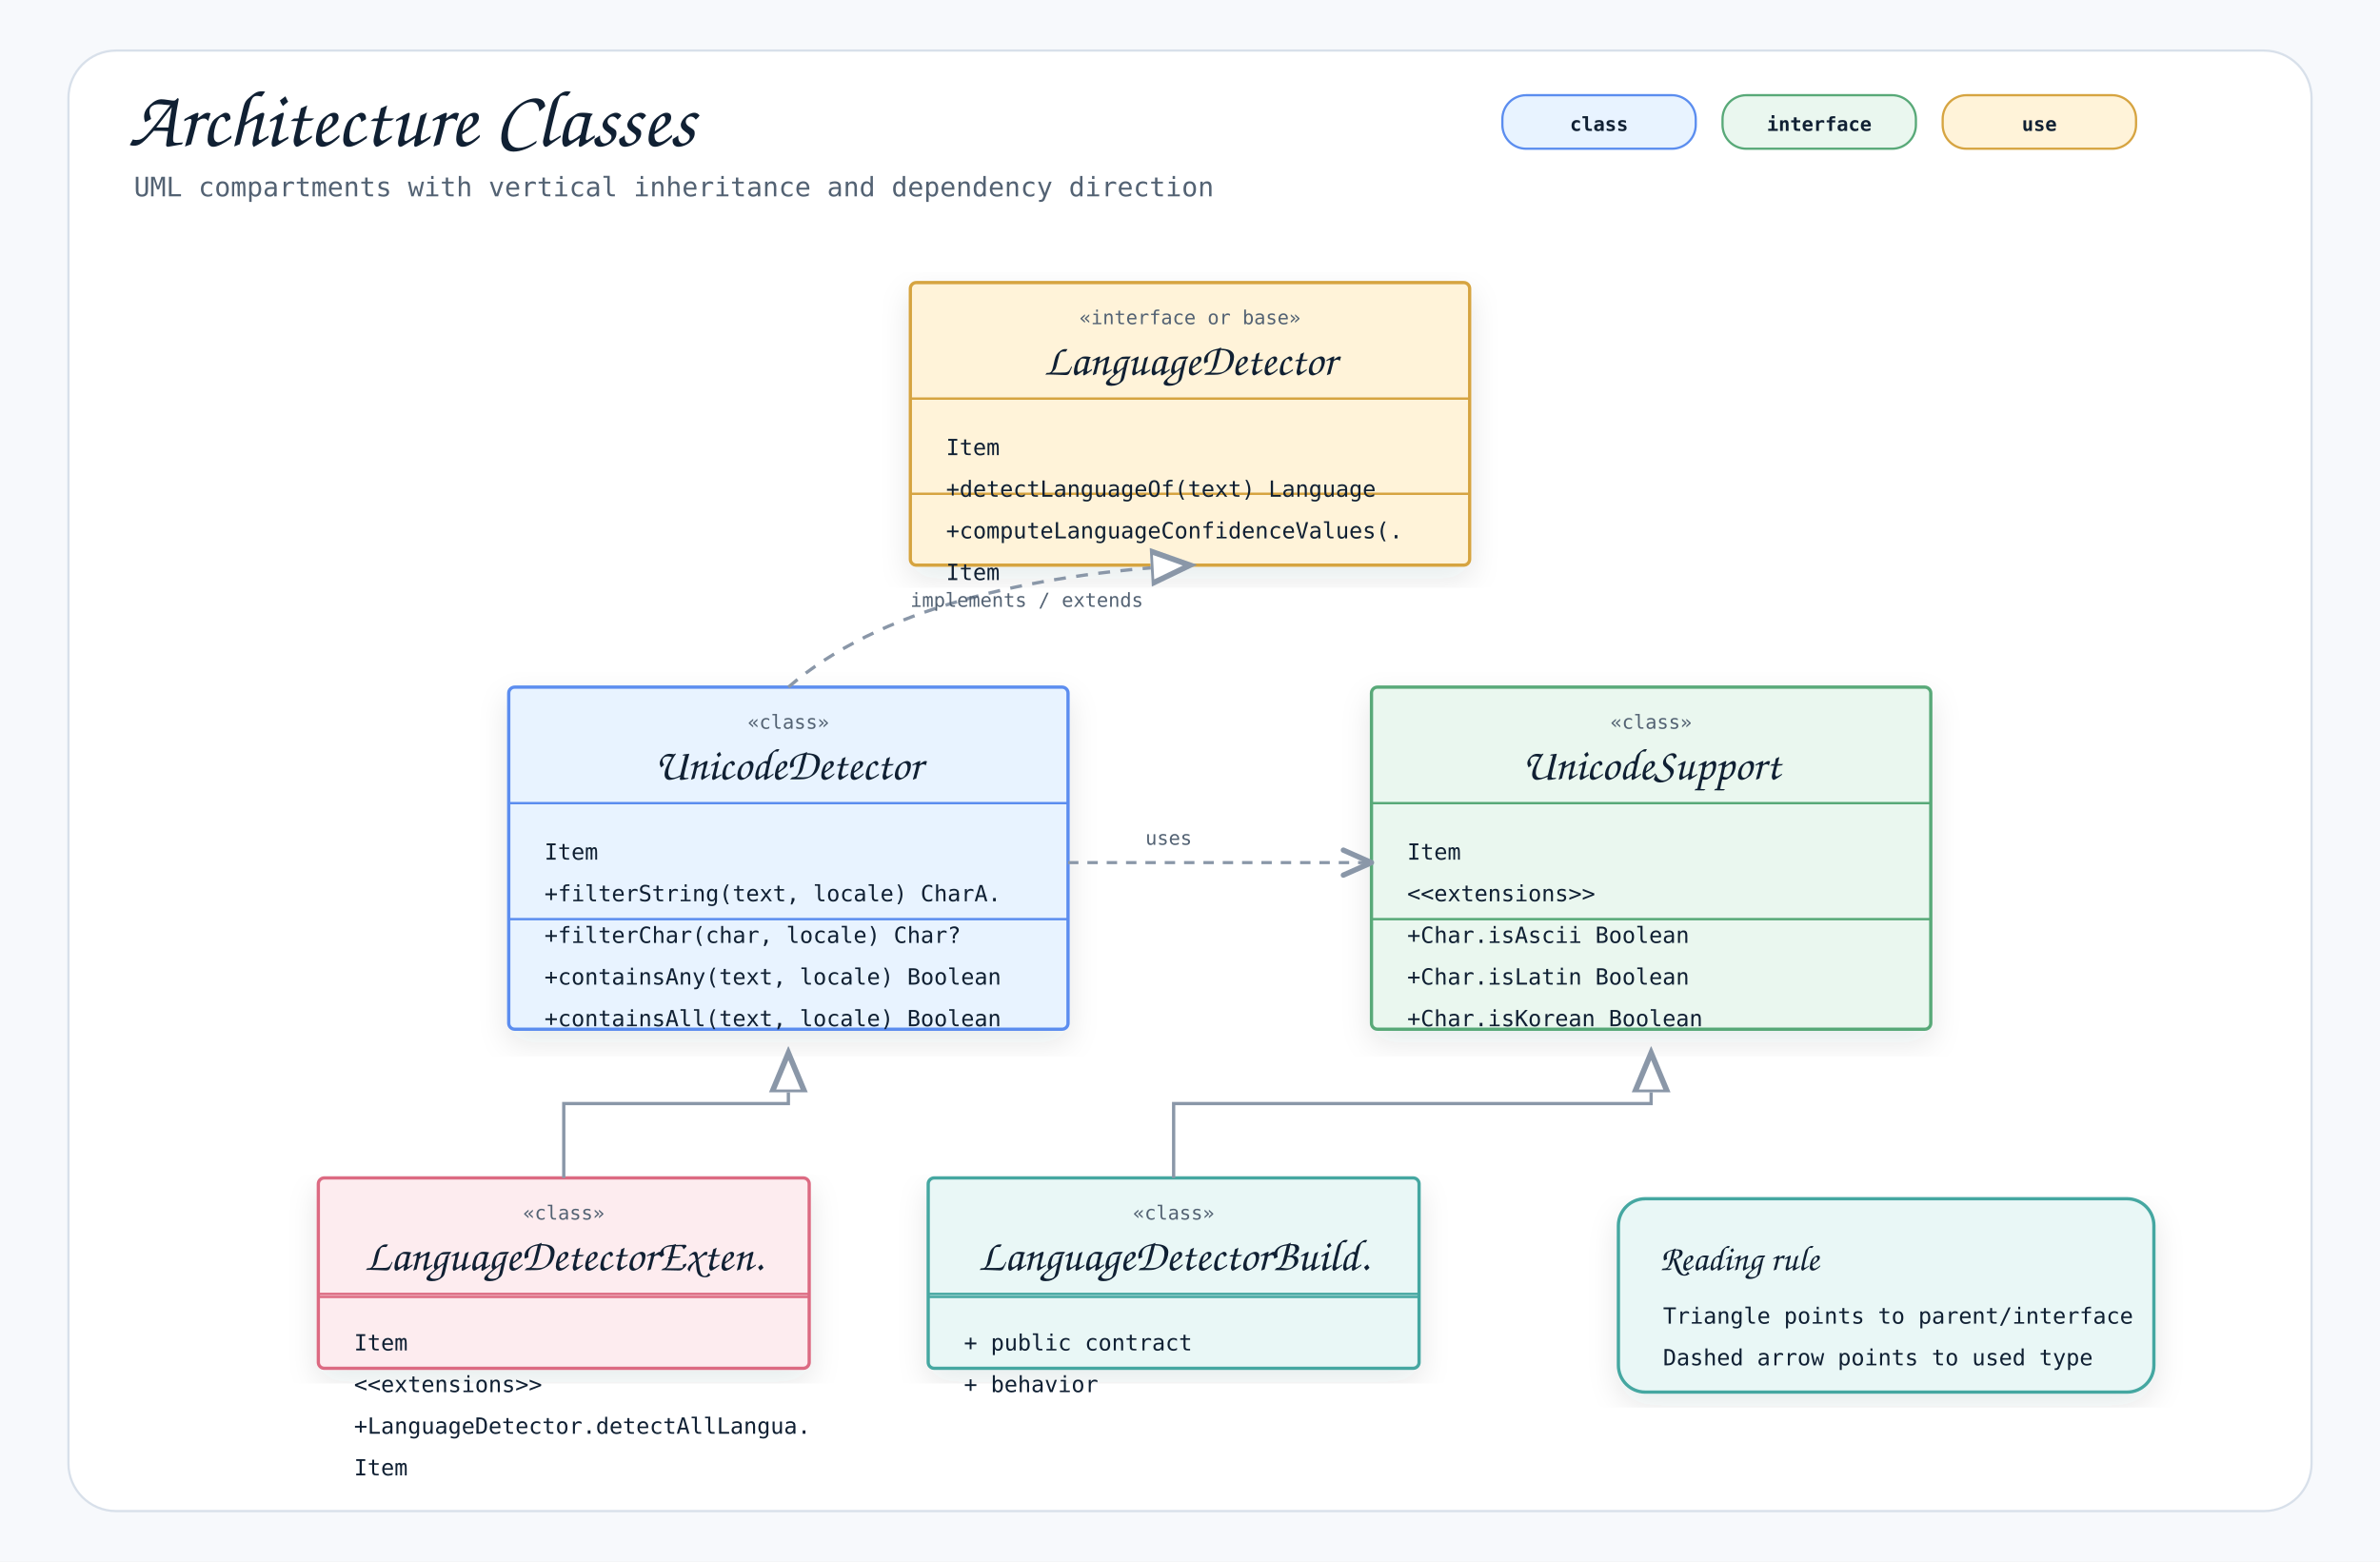
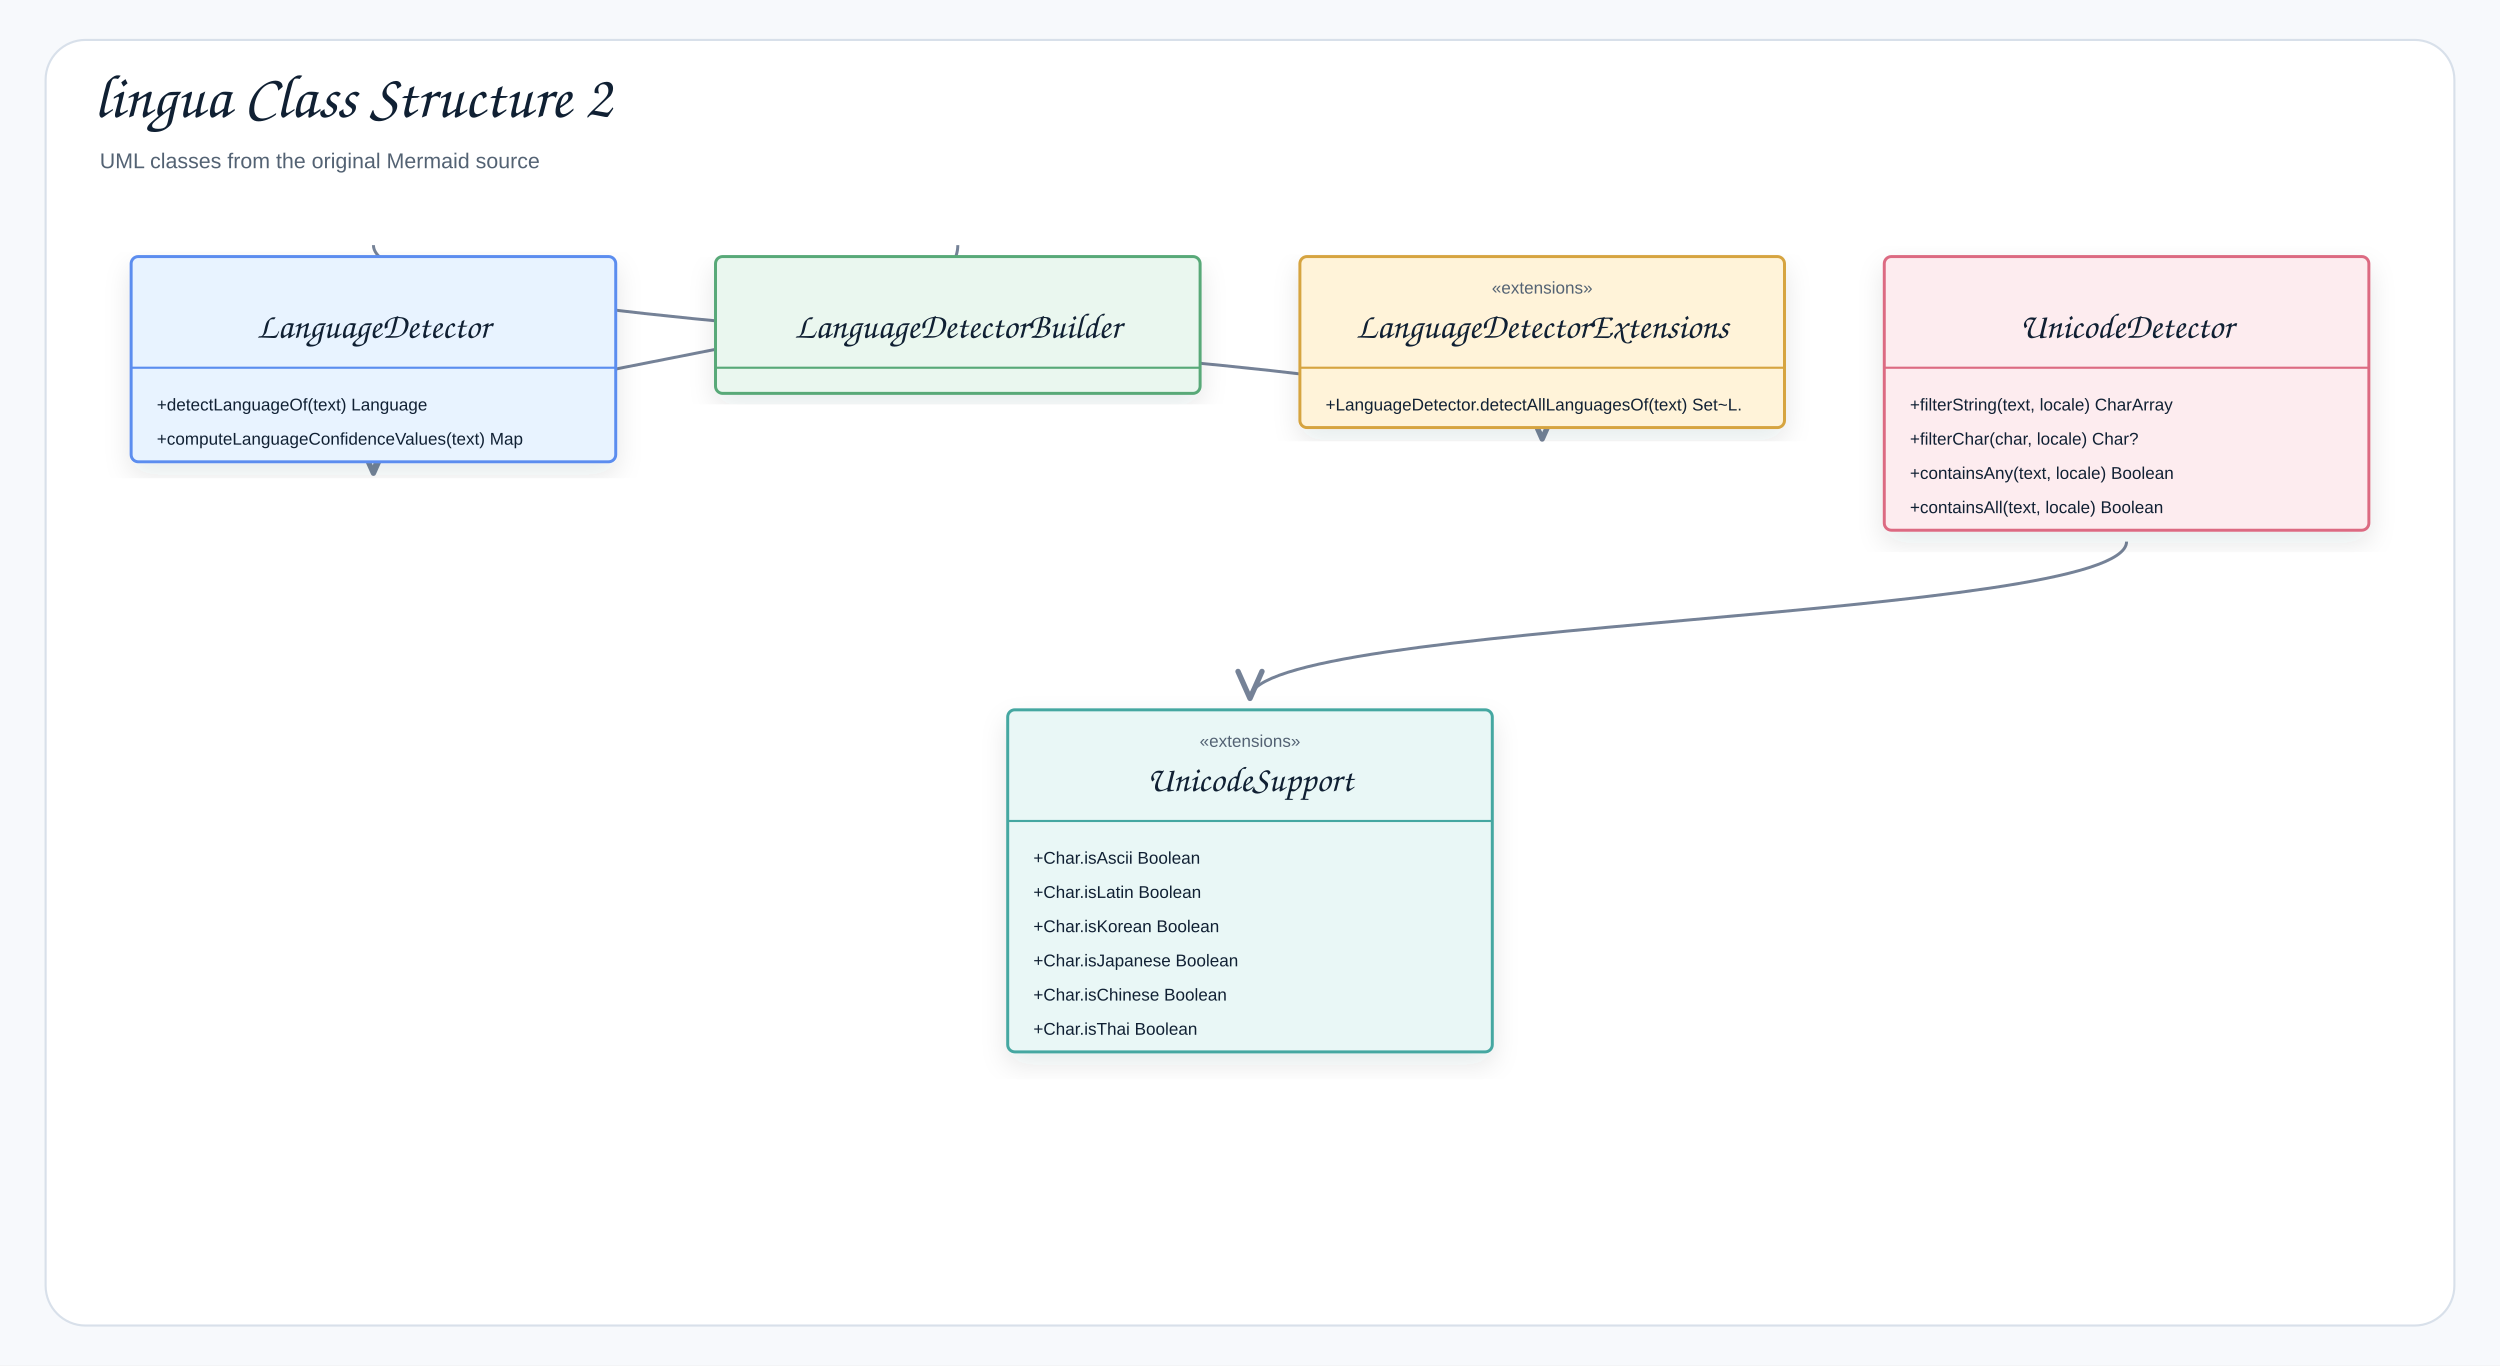
- <svg xmlns="http://www.w3.org/2000/svg" width="1600" height="1050" viewBox="0 0 1600 1050" role="img" aria-label="Architecture Classes">
+ <svg xmlns="http://www.w3.org/2000/svg" width="1754" height="958" viewBox="0 0 1754 958" role="img" aria-label="lingua Class Structure 2">
  <defs>
    <filter id="shadow" x="-8%" y="-8%" width="116%" height="116%">
-       <feDropShadow dx="0" dy="8" stdDeviation="10" flood-color="#1f2937" flood-opacity="0.10" />
+       <feDropShadow dx="0" dy="8" stdDeviation="9" flood-color="#1f2937" flood-opacity="0.10" />
    </filter>
    <marker id="openArrow" markerWidth="12" markerHeight="10" refX="10" refY="5" orient="auto" markerUnits="strokeWidth">
-       <path d="M 1 1 L 10 5 L 1 9" fill="none" stroke="#8a97a8" stroke-width="1.7" stroke-linecap="round" stroke-linejoin="round" />
+       <path d="M 1 1 L 10 5 L 1 9" fill="none" stroke="#758297" stroke-width="1.8" stroke-linecap="round" stroke-linejoin="round" />
    </marker>
    <marker id="inherit" markerWidth="14" markerHeight="12" refX="12" refY="6" orient="auto" markerUnits="strokeWidth">
-       <path d="M 0 1 L 12 6 L 0 11 Z" fill="#ffffff" stroke="#8a97a8" stroke-width="1.7" />
+       <path d="M 0 1 L 12 6 L 0 11 Z" fill="#ffffff" stroke="#758297" stroke-width="1.8" />
    </marker>
    <style>
-     .canvas { fill: #f7f9fc; }
-     .frame { fill: #ffffff; stroke: #d8e0ea; stroke-width: 1.5; }
-     .title { font-family: "Architects Daughter", "Comic Mono", cursive; font-size: 54px; font-weight: 400; fill: #102033; }
-     .subtitle { font-family: "Comic Mono", "SFMono-Regular", Menlo, Consolas, monospace; font-size: 18px; fill: #536273; }
-     .label { font-family: "Architects Daughter", "Comic Mono", cursive; font-size: 30px; font-weight: 400; fill: #102033; }
-     .smallLabel { font-family: "Architects Daughter", "Comic Mono", cursive; font-size: 24px; font-weight: 400; fill: #102033; }
-     .mono { font-family: "Comic Mono", "SFMono-Regular", Menlo, Consolas, monospace; font-size: 15px; fill: #102033; }
-     .small { font-family: "Comic Mono", "SFMono-Regular", Menlo, Consolas, monospace; font-size: 13px; fill: #536273; }
-     .strong { font-family: "Comic Mono", "SFMono-Regular", Menlo, Consolas, monospace; font-size: 15px; font-weight: 700; fill: #102033; }
-     .card { stroke-width: 2.2; filter: url(#shadow); }
-     .line { stroke: #8a97a8; stroke-width: 2.1; fill: none; marker-end: url(#openArrow); }
-     .softLine { stroke: #8a97a8; stroke-width: 2.1; fill: none; }
-     .dashed { stroke: #8a97a8; stroke-width: 2.1; stroke-dasharray: 7 6; fill: none; marker-end: url(#openArrow); }
-     .inheritLine { stroke: #8a97a8; stroke-width: 2.2; fill: none; marker-end: url(#inherit); }
-     .implLine { stroke: #8a97a8; stroke-width: 2.2; stroke-dasharray: 8 7; fill: none; marker-end: url(#inherit); }
-     .compartment { stroke-width: 1.6; fill: none; }
-     .chip { stroke-width: 1.5; rx: 16; }
-     .chipText { font-family: "Comic Mono", "SFMono-Regular", Menlo, Consolas, monospace; font-size: 13px; font-weight: 700; fill: #102033; }
+     .canvas{fill:#f7f9fc}.frame{fill:#fff;stroke:#d8e0ea;stroke-width:1.5}
+     .title{font-family:"Architects Daughter","Comic Sans MS","Comic Sans",cursive;font-size:43px;font-weight:400;fill:#102033}
+     .subtitle{font-family:"Comic Sans MS","Comic Sans","Comic Neue",Arial,sans-serif;font-size:15px;font-weight:400;fill:#536273}
+     .label{font-family:"Architects Daughter","Comic Sans MS","Comic Sans",cursive;font-size:25px;font-weight:400;fill:#102033}
+     .smallLabel{font-family:"Architects Daughter","Comic Sans MS","Comic Sans",cursive;font-size:21px;font-weight:400;fill:#102033}
+     .mono{font-family:"Comic Sans MS","Comic Sans","Comic Neue",Arial,sans-serif;font-size:12px;font-weight:400;fill:#102033}
+     .small{font-family:"Comic Sans MS","Comic Sans","Comic Neue",Arial,sans-serif;font-size:12px;font-weight:400;fill:#536273}
+     .strong{font-family:"Comic Sans MS","Comic Sans","Comic Neue",Arial,sans-serif;font-size:13px;font-weight:400;fill:#102033}
+     .card{stroke-width:2.1;filter:url(#shadow)}.compartment{stroke-width:1.5;fill:none}
+     .line{stroke:#758297;stroke-width:2.1;fill:none;marker-end:url(#openArrow)}
+     .plainLine{stroke:#758297;stroke-width:2.1;fill:none}
+     .dashed{stroke:#758297;stroke-width:2.1;stroke-dasharray:7 6;fill:none;marker-end:url(#openArrow)}
+     .inheritLine{stroke:#758297;stroke-width:2.2;fill:none;marker-end:url(#inherit)}
+     .implLine{stroke:#758297;stroke-width:2.2;stroke-dasharray:8 7;fill:none;marker-end:url(#inherit)}
  </style>
  </defs>
-   <rect class="canvas" width="1600" height="1050" />
-   <rect class="frame" x="46" y="34" width="1508" height="982" rx="32" />
-   <text class="title" x="86" y="98">Architecture Classes</text>
-   <text class="subtitle" x="90" y="132">UML compartments with vertical inheritance and dependency direction</text>
-   <rect class="chip" x="1010" y="64" width="130" height="36" fill="#e8f3ff" stroke="#5b8def" />
-   <text class="chipText" x="1075" y="88" text-anchor="middle">class</text>
-   <rect class="chip" x="1158" y="64" width="130" height="36" fill="#eaf7ef" stroke="#58a978" />
-   <text class="chipText" x="1223" y="88" text-anchor="middle">interface</text>
-   <rect class="chip" x="1306" y="64" width="130" height="36" fill="#fff3d9" stroke="#d6a441" />
-   <text class="chipText" x="1371" y="88" text-anchor="middle">use</text>
-   <g transform="translate(612,190)">
-     <rect class="card" x="0" y="0" width="376" height="190" rx="4" fill="#fff3d9" stroke="#d6a441" />
-     <line class="compartment" x1="0" y1="78" x2="376" y2="78" stroke="#d6a441" />
-     <line class="compartment" x1="0" y1="142" x2="376" y2="142" stroke="#d6a441" />
-     <text class="small" x="188" y="28" text-anchor="middle">«interface or base»</text>
-     <text class="label" x="188" y="62" text-anchor="middle">LanguageDetector</text>
-     <text class="mono" x="24" y="116">Item</text>
-     <text class="mono" x="24" y="144">+detectLanguageOf(text) Language</text>
-     <text class="mono" x="24" y="172">+computeLanguageConfidenceValues(.</text>
-     <text class="mono" x="24" y="200">Item</text>
+   <rect class="canvas" width="1754" height="958" />
+   <rect class="frame" x="32" y="28" width="1690" height="902" rx="28" />
+   <text class="title" x="66" y="82">lingua Class Structure 2</text>
+   <text class="subtitle" x="70" y="118">UML classes from the original Mermaid source</text>
+   <path class="line" d="M1492 380 C1492 435 877 435 877 490" />
+   <path class="line" d="M262 172 C262 240 1082 240 1082 308" />
+   <path class="line" d="M672 172 C672 252 262 252 262 332" />
+   <g transform="translate(92,180)">
+     <rect class="card" x="0" y="0" width="340" height="144" rx="5" fill="#E8F3FF" stroke="#5B8DEF" />
+     <line class="compartment" x1="0" y1="78" x2="340" y2="78" stroke="#5B8DEF" />
+     <text class="small" x="170" y="26" text-anchor="middle" />
+     <text class="label" x="170" y="57" text-anchor="middle">LanguageDetector</text>
+     <text class="mono" x="18" y="108">+detectLanguageOf(text) Language</text>
+     <text class="mono" x="18" y="132">+computeLanguageConfidenceValues(text) Map</text>
  </g>
-   <g transform="translate(342,462)">
-     <rect class="card" x="0" y="0" width="376" height="230" rx="4" fill="#e8f3ff" stroke="#5b8def" />
-     <line class="compartment" x1="0" y1="78" x2="376" y2="78" stroke="#5b8def" />
-     <line class="compartment" x1="0" y1="156" x2="376" y2="156" stroke="#5b8def" />
-     <text class="small" x="188" y="28" text-anchor="middle">«class»</text>
-     <text class="label" x="188" y="62" text-anchor="middle">UnicodeDetector</text>
-     <text class="mono" x="24" y="116">Item</text>
-     <text class="mono" x="24" y="144">+filterString(text, locale) CharA.</text>
-     <text class="mono" x="24" y="172">+filterChar(char, locale) Char?</text>
-     <text class="mono" x="24" y="200">+containsAny(text, locale) Boolean</text>
-     <text class="mono" x="24" y="228">+containsAll(text, locale) Boolean</text>
+   <g transform="translate(502,180)">
+     <rect class="card" x="0" y="0" width="340" height="96" rx="5" fill="#EAF7EF" stroke="#58A978" />
+     <line class="compartment" x1="0" y1="78" x2="340" y2="78" stroke="#58A978" />
+     <text class="small" x="170" y="26" text-anchor="middle" />
+     <text class="label" x="170" y="57" text-anchor="middle">LanguageDetectorBuilder</text>
  </g>
-   <g transform="translate(922,462)">
-     <rect class="card" x="0" y="0" width="376" height="230" rx="4" fill="#eaf7ef" stroke="#58a978" />
-     <line class="compartment" x1="0" y1="78" x2="376" y2="78" stroke="#58a978" />
-     <line class="compartment" x1="0" y1="156" x2="376" y2="156" stroke="#58a978" />
-     <text class="small" x="188" y="28" text-anchor="middle">«class»</text>
-     <text class="label" x="188" y="62" text-anchor="middle">UnicodeSupport</text>
-     <text class="mono" x="24" y="116">Item</text>
-     <text class="mono" x="24" y="144">&lt;&lt;extensions&gt;&gt;</text>
-     <text class="mono" x="24" y="172">+Char.isAscii Boolean</text>
-     <text class="mono" x="24" y="200">+Char.isLatin Boolean</text>
-     <text class="mono" x="24" y="228">+Char.isKorean Boolean</text>
+   <g transform="translate(912,180)">
+     <rect class="card" x="0" y="0" width="340" height="120" rx="5" fill="#FFF3D9" stroke="#D6A441" />
+     <line class="compartment" x1="0" y1="78" x2="340" y2="78" stroke="#D6A441" />
+     <text class="small" x="170" y="26" text-anchor="middle">«extensions»</text>
+     <text class="label" x="170" y="57" text-anchor="middle">LanguageDetectorExtensions</text>
+     <text class="mono" x="18" y="108">+LanguageDetector.detectAllLanguagesOf(text) Set~L.</text>
  </g>
-   <g transform="translate(214,792)">
-     <rect class="card" x="0" y="0" width="330" height="128" rx="4" fill="#fdecef" stroke="#dc6b82" />
-     <line class="compartment" x1="0" y1="78" x2="330" y2="78" stroke="#dc6b82" />
-     <line class="compartment" x1="0" y1="80" x2="330" y2="80" stroke="#dc6b82" />
-     <text class="small" x="165" y="28" text-anchor="middle">«class»</text>
-     <text class="label" x="165" y="62" text-anchor="middle">LanguageDetectorExten.</text>
-     <text class="mono" x="24" y="116">Item</text>
-     <text class="mono" x="24" y="144">&lt;&lt;extensions&gt;&gt;</text>
-     <text class="mono" x="24" y="172">+LanguageDetector.detectAllLangua.</text>
-     <text class="mono" x="24" y="200">Item</text>
+   <g transform="translate(1322,180)">
+     <rect class="card" x="0" y="0" width="340" height="192" rx="5" fill="#FDECEF" stroke="#DC6B82" />
+     <line class="compartment" x1="0" y1="78" x2="340" y2="78" stroke="#DC6B82" />
+     <text class="small" x="170" y="26" text-anchor="middle" />
+     <text class="label" x="170" y="57" text-anchor="middle">UnicodeDetector</text>
+     <text class="mono" x="18" y="108">+filterString(text, locale) CharArray</text>
+     <text class="mono" x="18" y="132">+filterChar(char, locale) Char?</text>
+     <text class="mono" x="18" y="156">+containsAny(text, locale) Boolean</text>
+     <text class="mono" x="18" y="180">+containsAll(text, locale) Boolean</text>
  </g>
-   <g transform="translate(624,792)">
-     <rect class="card" x="0" y="0" width="330" height="128" rx="4" fill="#e9f7f6" stroke="#45a7a1" />
-     <line class="compartment" x1="0" y1="78" x2="330" y2="78" stroke="#45a7a1" />
-     <line class="compartment" x1="0" y1="80" x2="330" y2="80" stroke="#45a7a1" />
-     <text class="small" x="165" y="28" text-anchor="middle">«class»</text>
-     <text class="label" x="165" y="62" text-anchor="middle">LanguageDetectorBuild.</text>
-     <text class="mono" x="24" y="116">+ public contract</text>
-     <text class="mono" x="24" y="144">+ behavior</text>
-   </g>
-   <path class="implLine" d="M530 462 C590 410 690 386 800 380" />
-   <text class="small" x="612" y="408">implements / extends</text>
-   <path class="dashed" d="M718 580 C780 580 860 580 922 580" />
-   <rect x="756" y="548" width="118" height="30" rx="15" fill="#ffffff" opacity="0.94" />
-   <text class="small" x="770" y="568">uses</text>
-   <path class="inheritLine" d="M379 792 L379 742 L530 742 L530 708" />
-   <path class="inheritLine" d="M789 792 L789 742 L1110 742 L1110 708" />
-   <g transform="translate(1088,806)">
-     <rect class="card" x="0" y="0" width="360" height="130" rx="18" fill="#e9f7f6" stroke="#45a7a1" />
-     <text class="smallLabel" x="28" y="48">Reading rule</text>
-     <text class="mono" x="30" y="84">Triangle points to parent/interface</text>
-     <text class="mono" x="30" y="112">Dashed arrow points to used type</text>
+   <g transform="translate(707,498)">
+     <rect class="card" x="0" y="0" width="340" height="240" rx="5" fill="#E9F7F6" stroke="#45A7A1" />
+     <line class="compartment" x1="0" y1="78" x2="340" y2="78" stroke="#45A7A1" />
+     <text class="small" x="170" y="26" text-anchor="middle">«extensions»</text>
+     <text class="label" x="170" y="57" text-anchor="middle">UnicodeSupport</text>
+     <text class="mono" x="18" y="108">+Char.isAscii Boolean</text>
+     <text class="mono" x="18" y="132">+Char.isLatin Boolean</text>
+     <text class="mono" x="18" y="156">+Char.isKorean Boolean</text>
+     <text class="mono" x="18" y="180">+Char.isJapanese Boolean</text>
+     <text class="mono" x="18" y="204">+Char.isChinese Boolean</text>
+     <text class="mono" x="18" y="228">+Char.isThai Boolean</text>
  </g>
</svg>
